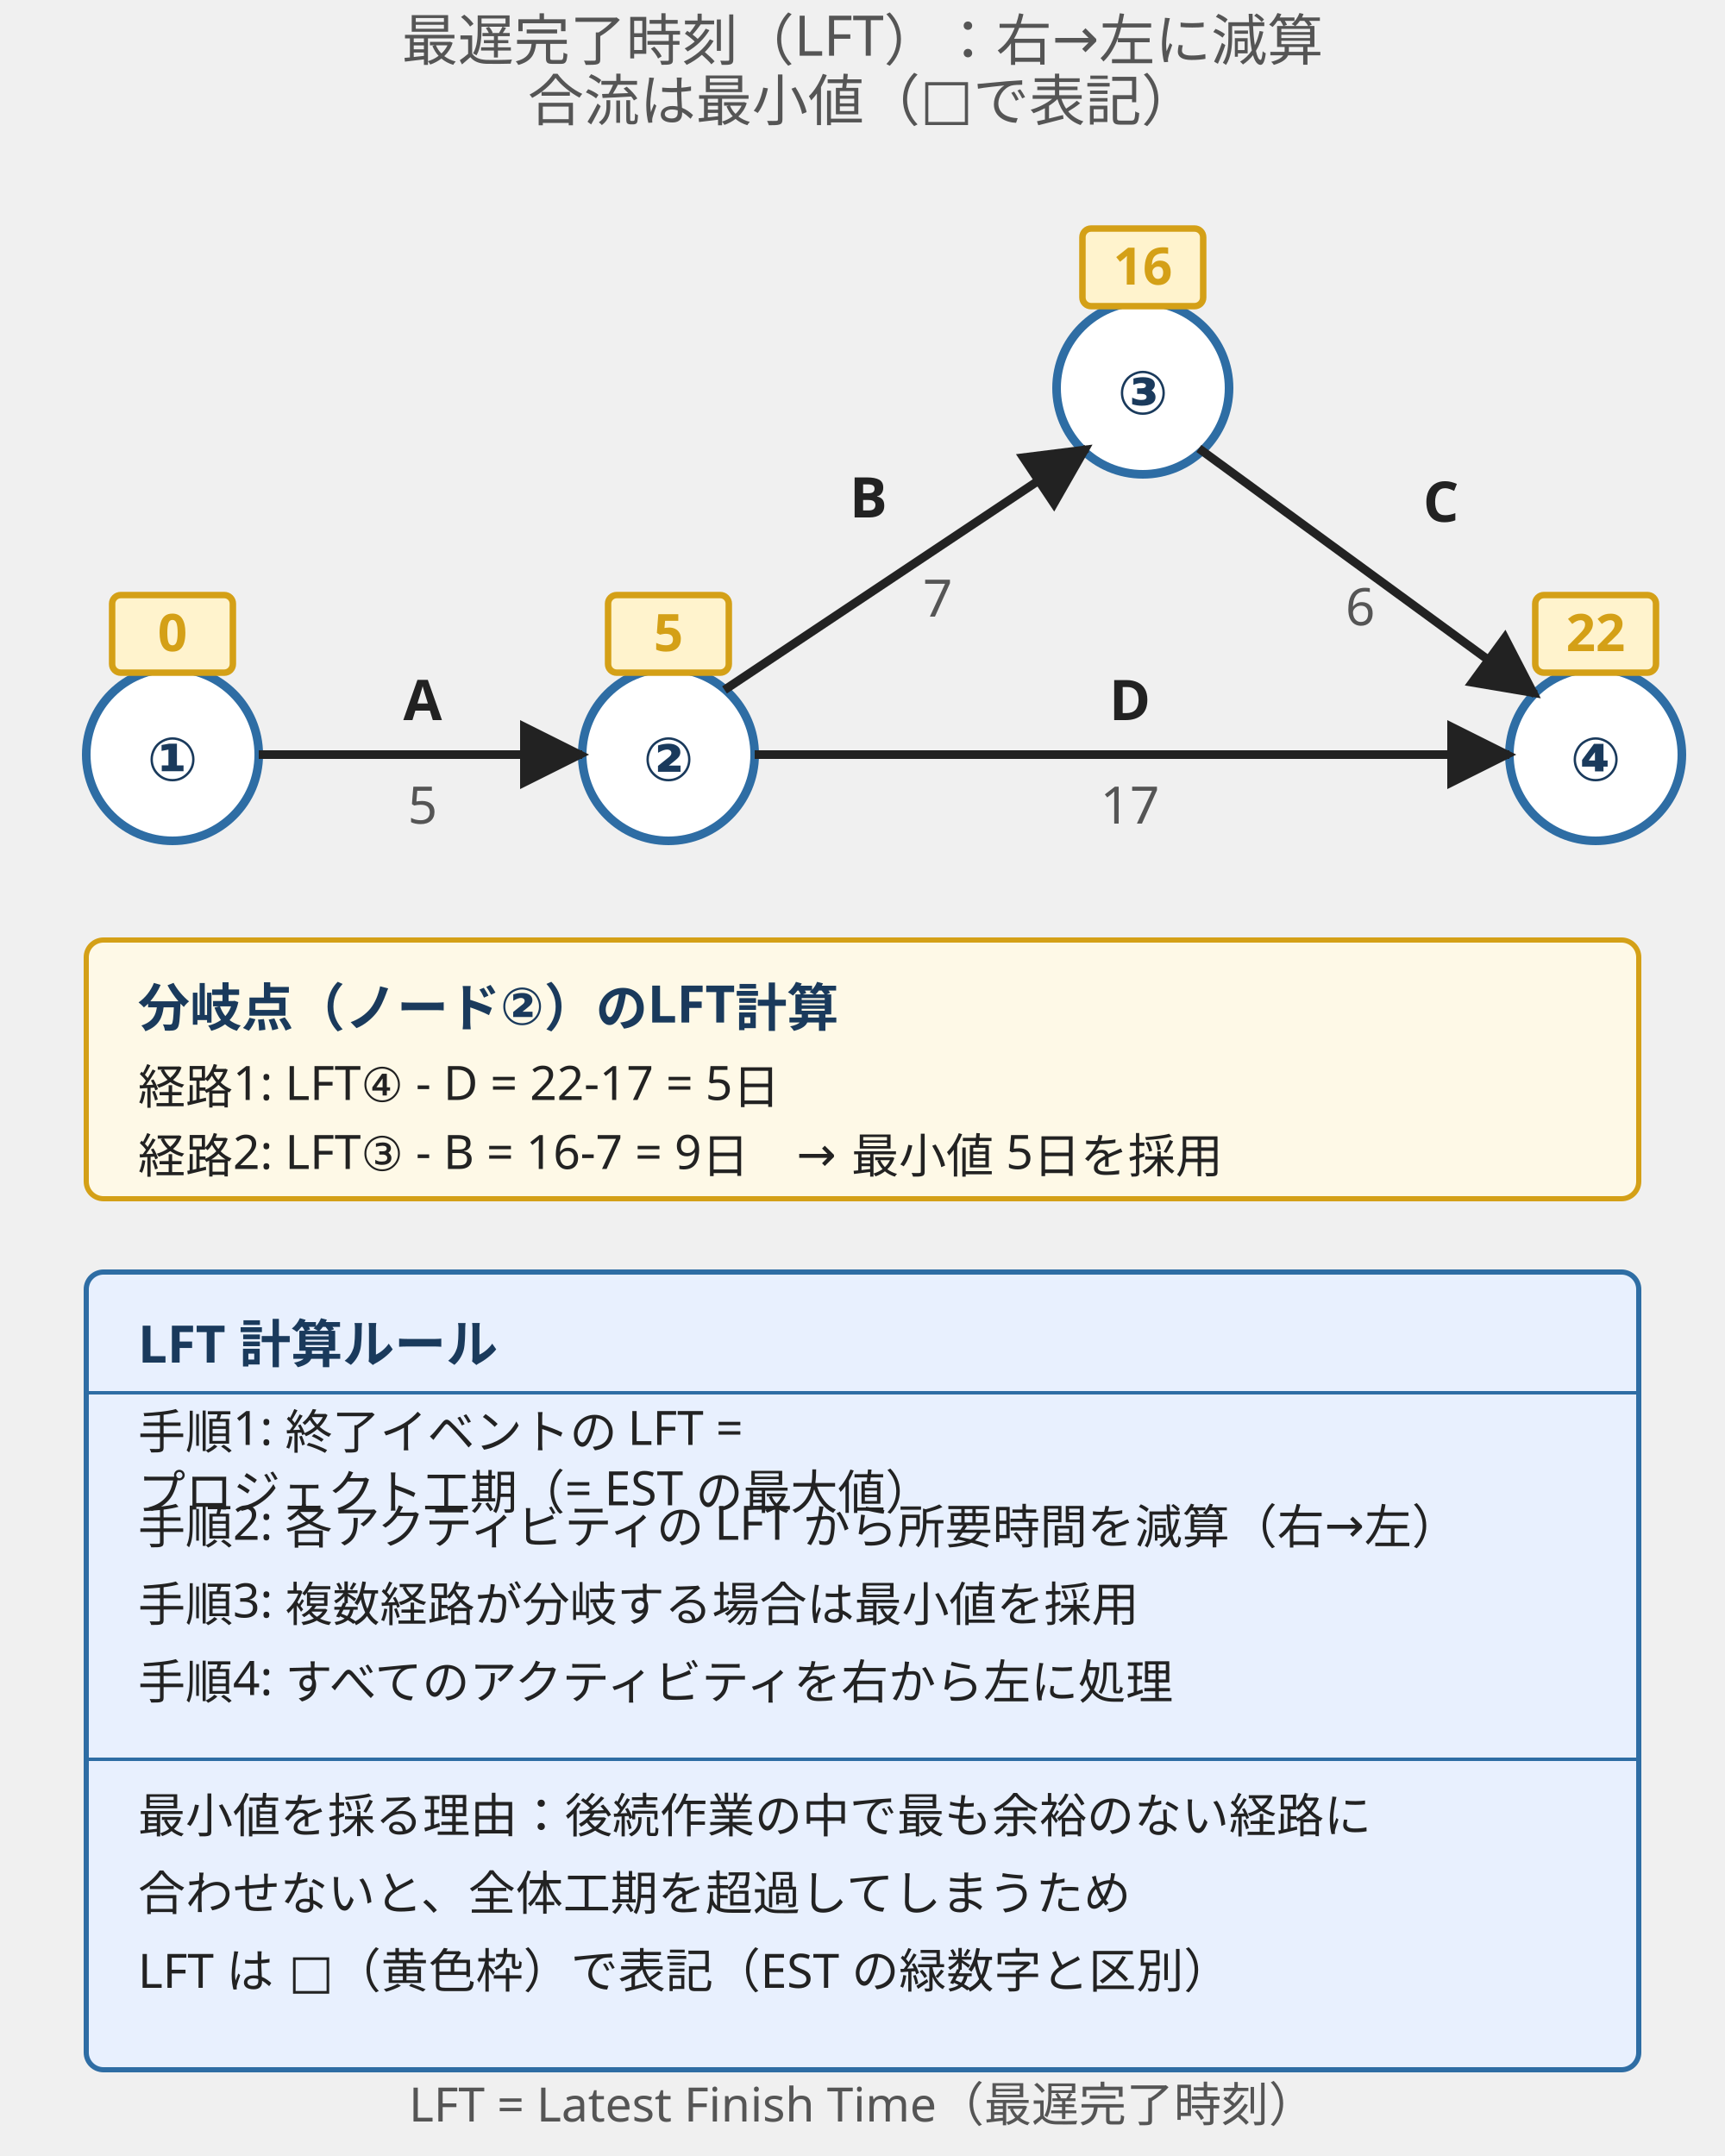
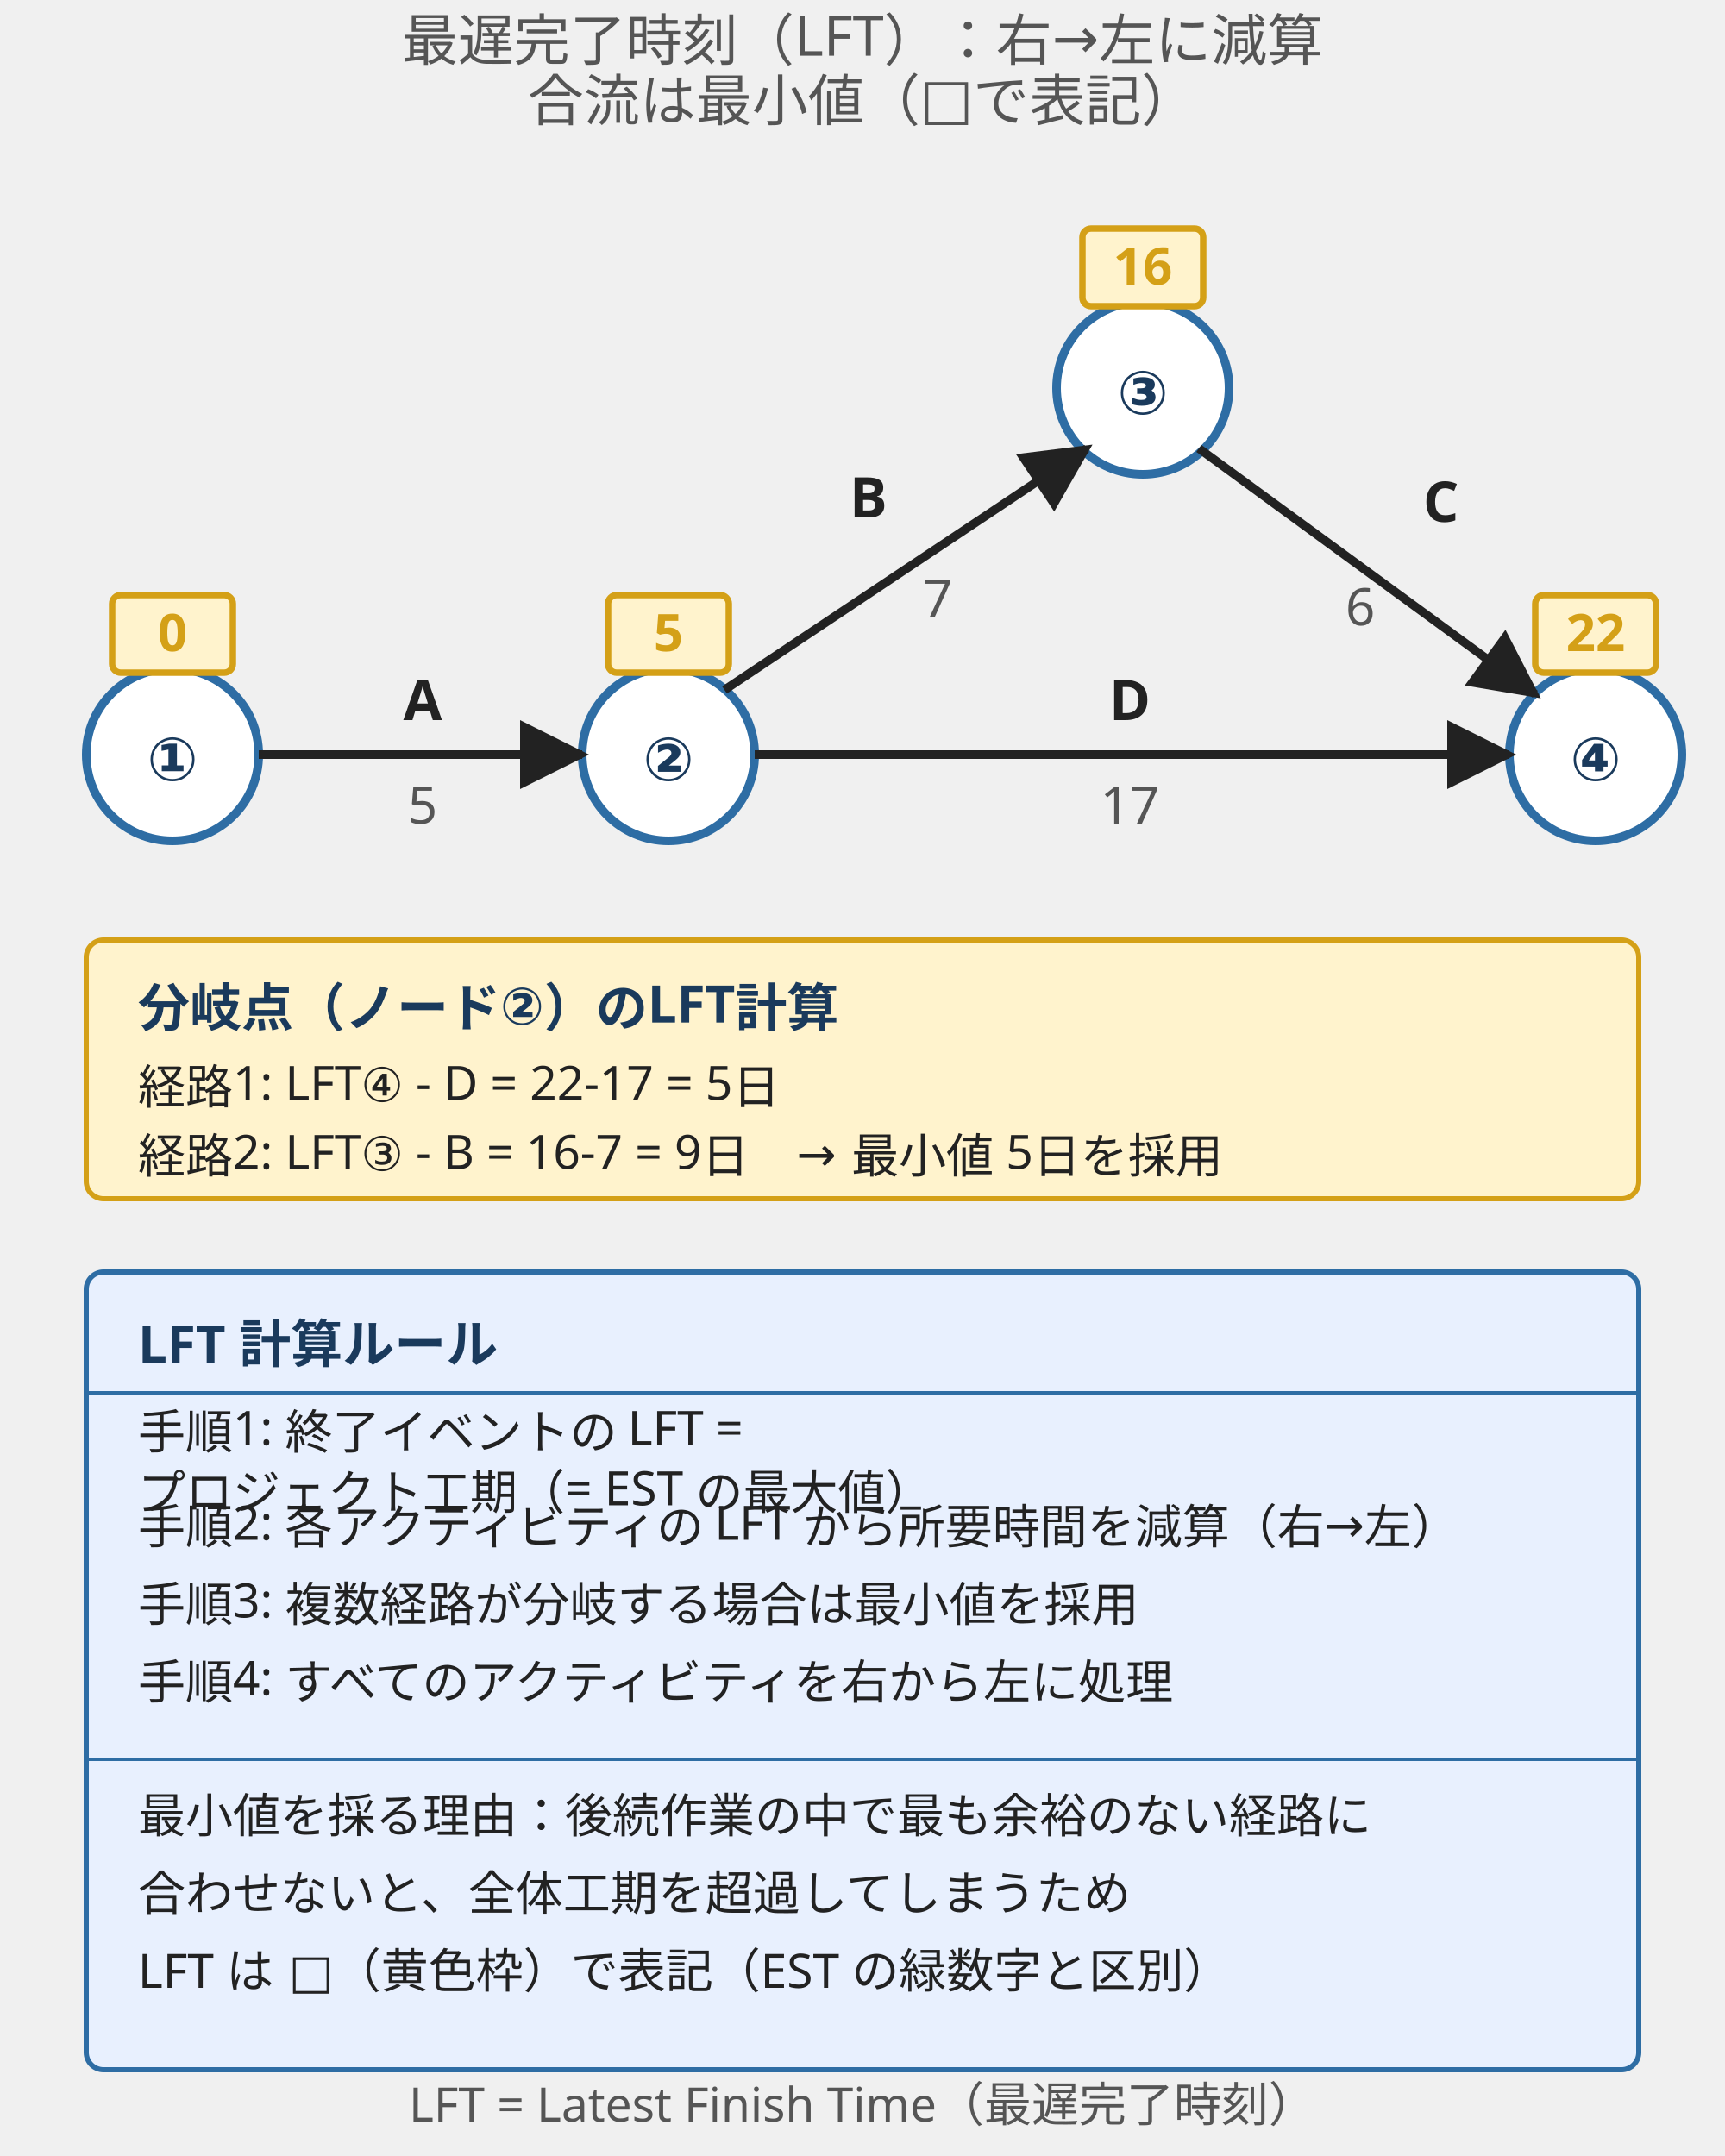
<svg xmlns="http://www.w3.org/2000/svg" viewBox="0 0 400 500" style="max-width:400px;width:100%" role="img" aria-label="最遅完了時刻（LFT）の計算例：右から左に所要時間を減算し、複数経路がある場合は最小値を採る">
  <defs>
    <marker id="arrow" viewBox="0 0 10 10" refX="9" refY="5" markerWidth="8" markerHeight="8" orient="auto">
      <path d="M0,0 L10,5 L0,10 z" fill="#222" />
    </marker>
  </defs>
  <style>
    .title { font-family: "Hiragino Sans","Yu Gothic",sans-serif; font-size: 13px; fill: #555; }
    .node-num { font-family: "Hiragino Sans","Yu Gothic",sans-serif; font-size: 14px; fill: #1a3a5c; font-weight: 600; }
    .activity { font-family: "Hiragino Sans","Yu Gothic",sans-serif; font-size: 13px; fill: #222; font-weight: 600; }
    .duration { font-family: "Hiragino Sans","Yu Gothic",sans-serif; font-size: 12px; fill: #555; }
    .lft-box { fill: #fff3cd; stroke: #d4a017; stroke-width: 1.5; }
    .lft-num { font-family: "Hiragino Sans","Yu Gothic",sans-serif; font-size: 12px; fill: #d4a017; font-weight: 700; }
    .sub { font-family: "Hiragino Sans","Yu Gothic",sans-serif; font-size: 11px; fill: #555; }
    .rule-title { font-family: "Hiragino Sans","Yu Gothic",sans-serif; font-size: 12px; fill: #1a3a5c; font-weight: 700; }
    .rule-body { font-family: "Hiragino Sans","Yu Gothic",sans-serif; font-size: 11px; fill: #222; }
  </style>
  <text x="200" y="14" text-anchor="middle" class="title">最遅完了時刻（LFT）：右→左に減算</text>
  <text x="200" y="28" text-anchor="middle" class="title">合流は最小値（□で表記）</text>
  <circle cx="40" cy="175" r="20" fill="#ffffff" stroke="#2e6da4" stroke-width="2" />
  <text x="40" y="181" text-anchor="middle" class="node-num">①</text>
  <rect x="26" y="138" width="28" height="18" rx="2" class="lft-box" />
  <text x="40" y="151" text-anchor="middle" class="lft-num">0</text>
  <circle cx="155" cy="175" r="20" fill="#ffffff" stroke="#2e6da4" stroke-width="2" />
  <text x="155" y="181" text-anchor="middle" class="node-num">②</text>
  <rect x="141" y="138" width="28" height="18" rx="2" class="lft-box" />
  <text x="155" y="151" text-anchor="middle" class="lft-num">5</text>
  <circle cx="265" cy="90" r="20" fill="#ffffff" stroke="#2e6da4" stroke-width="2" />
  <text x="265" y="96" text-anchor="middle" class="node-num">③</text>
  <rect x="251" y="53" width="28" height="18" rx="2" class="lft-box" />
  <text x="265" y="66" text-anchor="middle" class="lft-num">16</text>
  <circle cx="370" cy="175" r="20" fill="#ffffff" stroke="#2e6da4" stroke-width="2" />
  <text x="370" y="181" text-anchor="middle" class="node-num">④</text>
  <rect x="356" y="138" width="28" height="18" rx="2" class="lft-box" />
  <text x="370" y="151" text-anchor="middle" class="lft-num">22</text>
  <line x1="60" y1="175" x2="135" y2="175" stroke="#222" stroke-width="2" marker-end="url(#arrow)" />
  <text x="98" y="167" text-anchor="middle" class="activity">A</text>
  <text x="98" y="191" text-anchor="middle" class="duration">5</text>
  <line x1="168" y1="160" x2="252" y2="104" stroke="#222" stroke-width="2" marker-end="url(#arrow)" />
  <text x="197" y="120" class="activity">B</text>
  <text x="214" y="143" class="duration">7</text>
  <line x1="175" y1="175" x2="350" y2="175" stroke="#222" stroke-width="2" marker-end="url(#arrow)" />
  <text x="262" y="167" text-anchor="middle" class="activity">D</text>
  <text x="262" y="191" text-anchor="middle" class="duration">17</text>
  <line x1="278" y1="104" x2="356" y2="161" stroke="#222" stroke-width="2" marker-end="url(#arrow)" />
  <text x="330" y="121" class="activity">C</text>
  <text x="312" y="145" class="duration">6</text>
-   <rect x="20" y="218" width="360" height="60" rx="4" fill="#fef9e7" stroke="#d4a017" stroke-width="1.2" />
+   <rect x="20" y="218" width="360" height="60" rx="4" fill="#fff3cd" stroke="#d4a017" stroke-width="1.2" />
  <text x="32" y="238" class="rule-title">分岐点（ノード②）のLFT計算</text>
  <text x="32" y="256" class="rule-body">経路1: LFT④ - D = 22-17 = 5日</text>
  <text x="32" y="272" class="rule-body">経路2: LFT③ - B = 16-7 = 9日　→ 最小値 5日を採用</text>
  <rect x="20" y="295" width="360" height="185" rx="4" fill="#e8f0fe" stroke="#2e6da4" stroke-width="1.2" />
  <text x="32" y="316" class="rule-title">LFT 計算ルール</text>
  <line x1="20" y1="323" x2="380" y2="323" stroke="#2e6da4" stroke-width="0.8" />
  <text x="32" y="336" class="rule-body">手順1: 終了イベントの LFT =</text>
  <text x="32" y="350" class="rule-body">　　　プロジェクト工期（= EST の最大値）</text>
  <text x="32" y="358" class="rule-body">手順2: 各アクティビティの LFT から所要時間を減算（右→左）</text>
  <text x="32" y="376" class="rule-body">手順3: 複数経路が分岐する場合は最小値を採用</text>
  <text x="32" y="394" class="rule-body">手順4: すべてのアクティビティを右から左に処理</text>
  <line x1="20" y1="408" x2="380" y2="408" stroke="#2e6da4" stroke-width="0.8" />
  <text x="32" y="425" class="rule-body">最小値を採る理由：後続作業の中で最も余裕のない経路に</text>
  <text x="32" y="443" class="rule-body">合わせないと、全体工期を超過してしまうため</text>
  <text x="32" y="461" class="rule-body">LFT は □（黄色枠）で表記（EST の緑数字と区別）</text>
  <text x="200" y="492" text-anchor="middle" class="sub">LFT = Latest Finish Time（最遅完了時刻）</text>
</svg>
